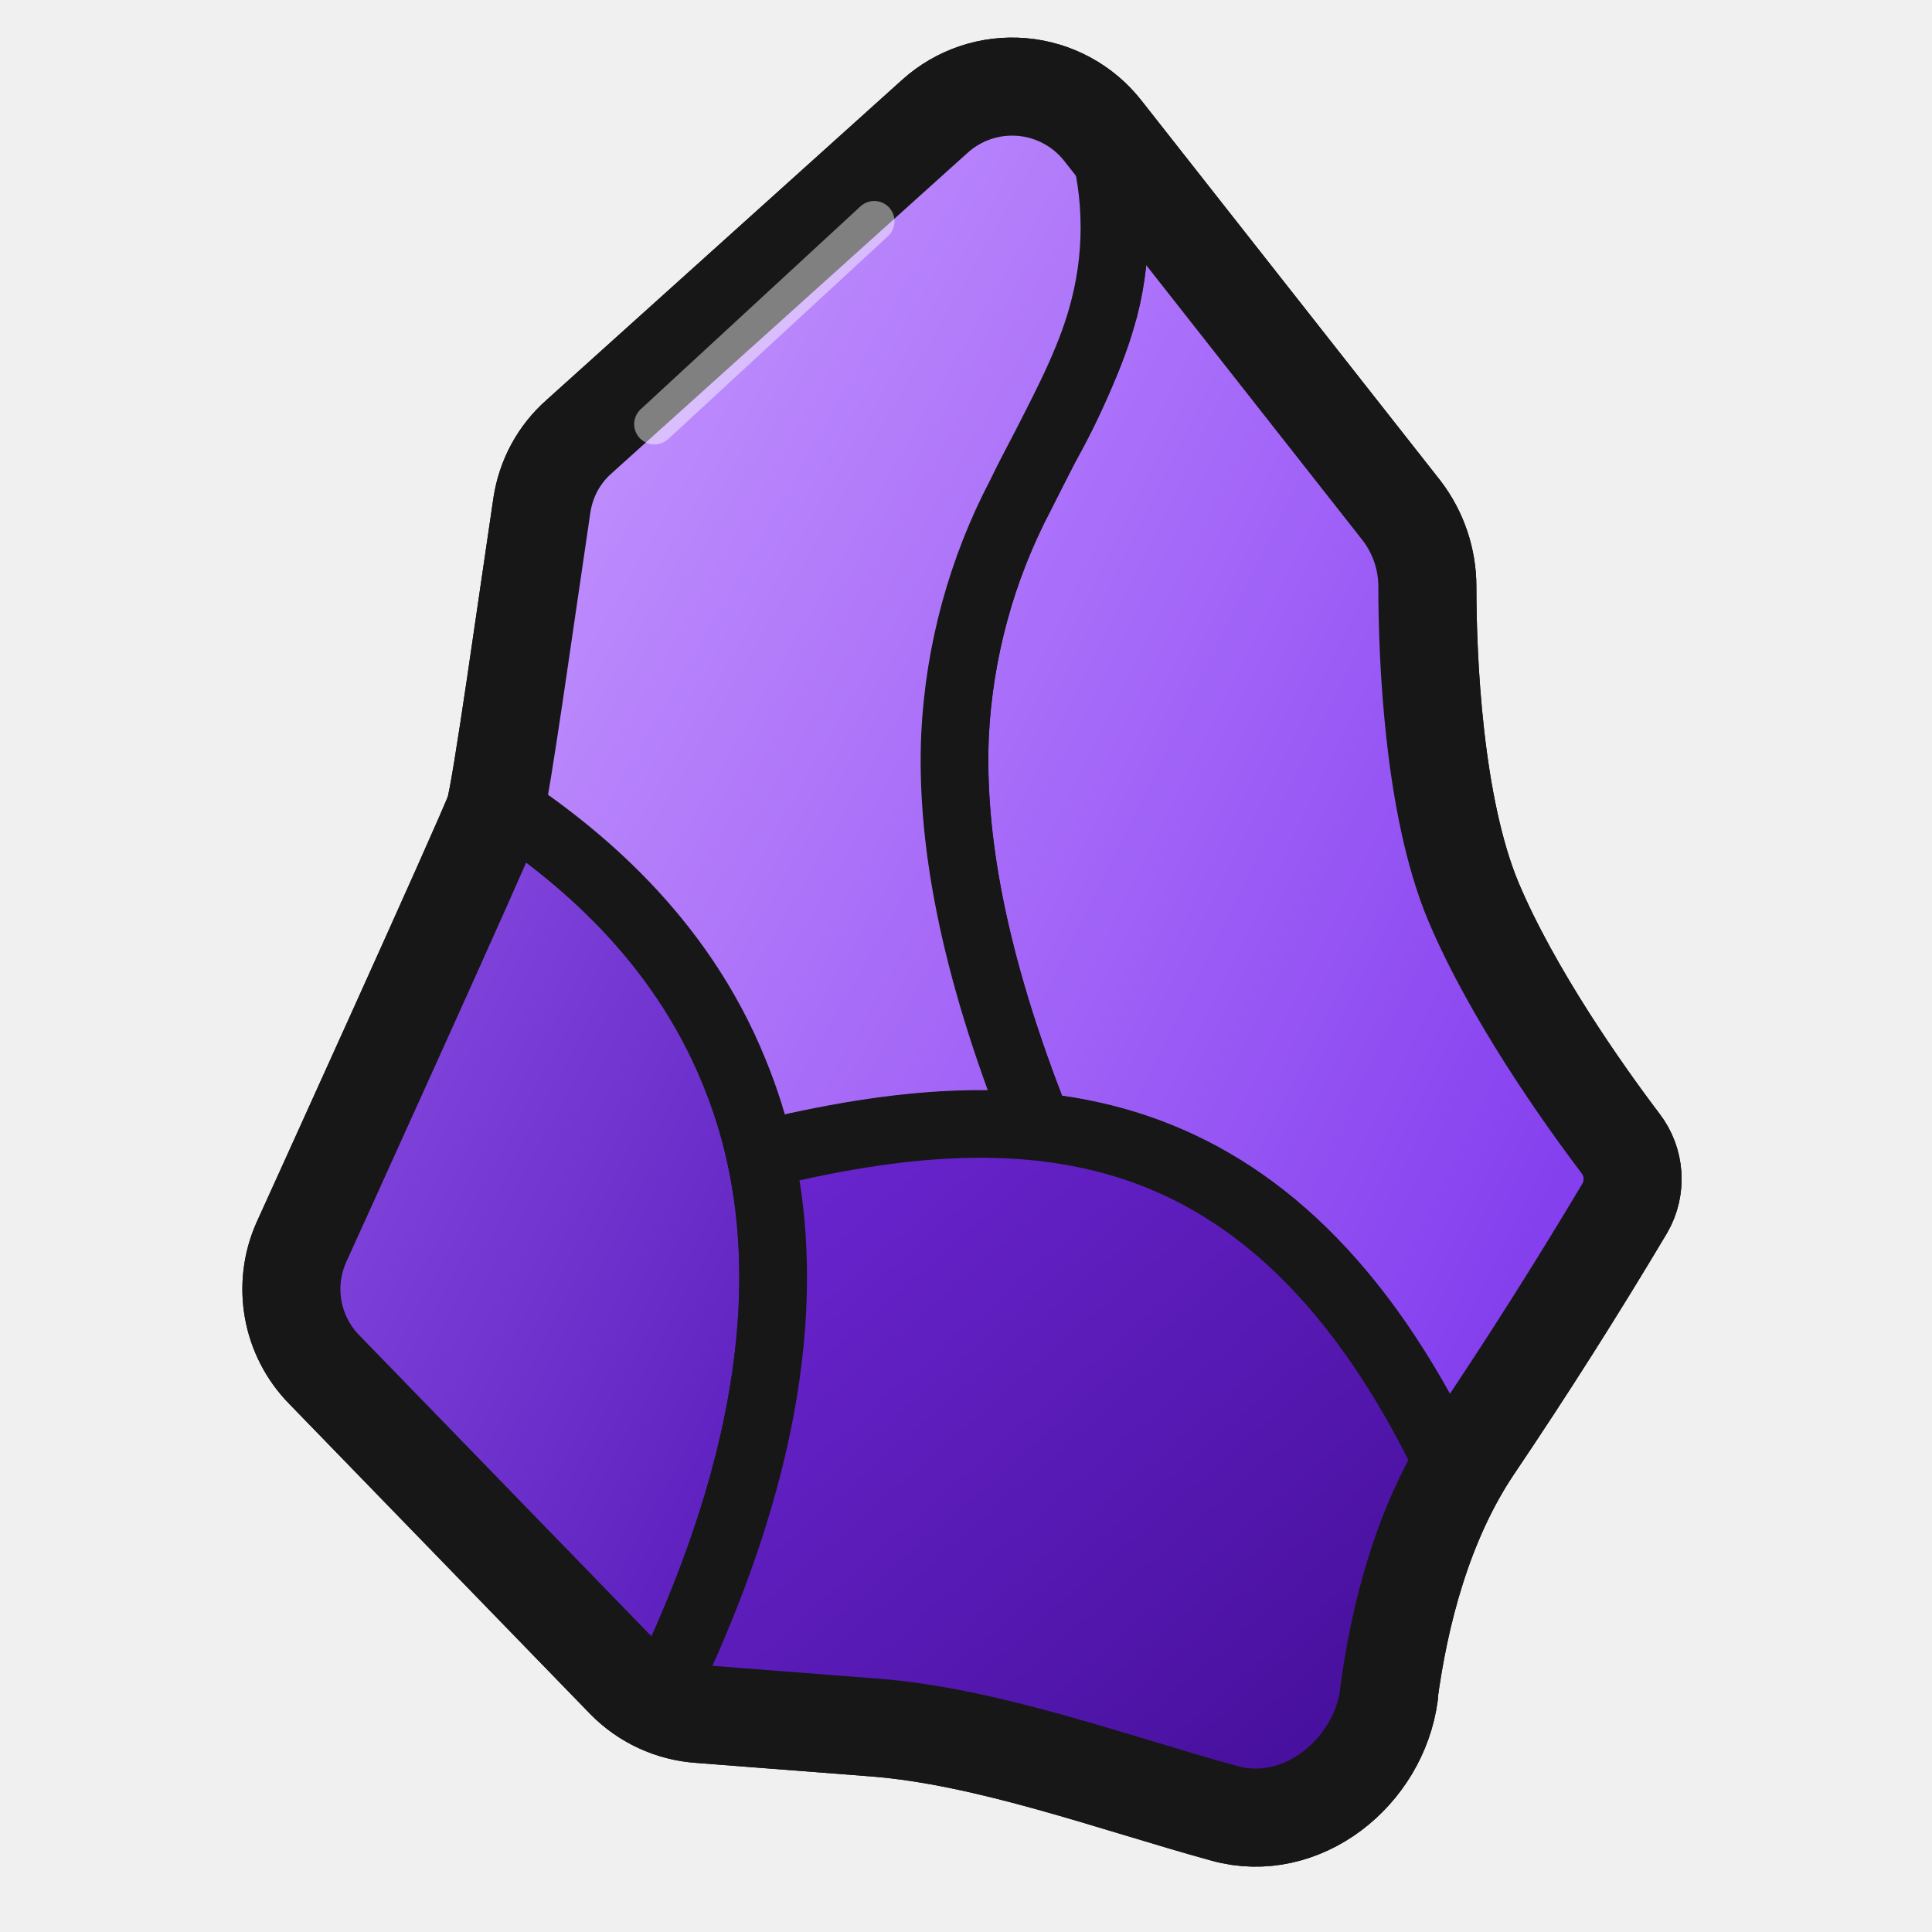
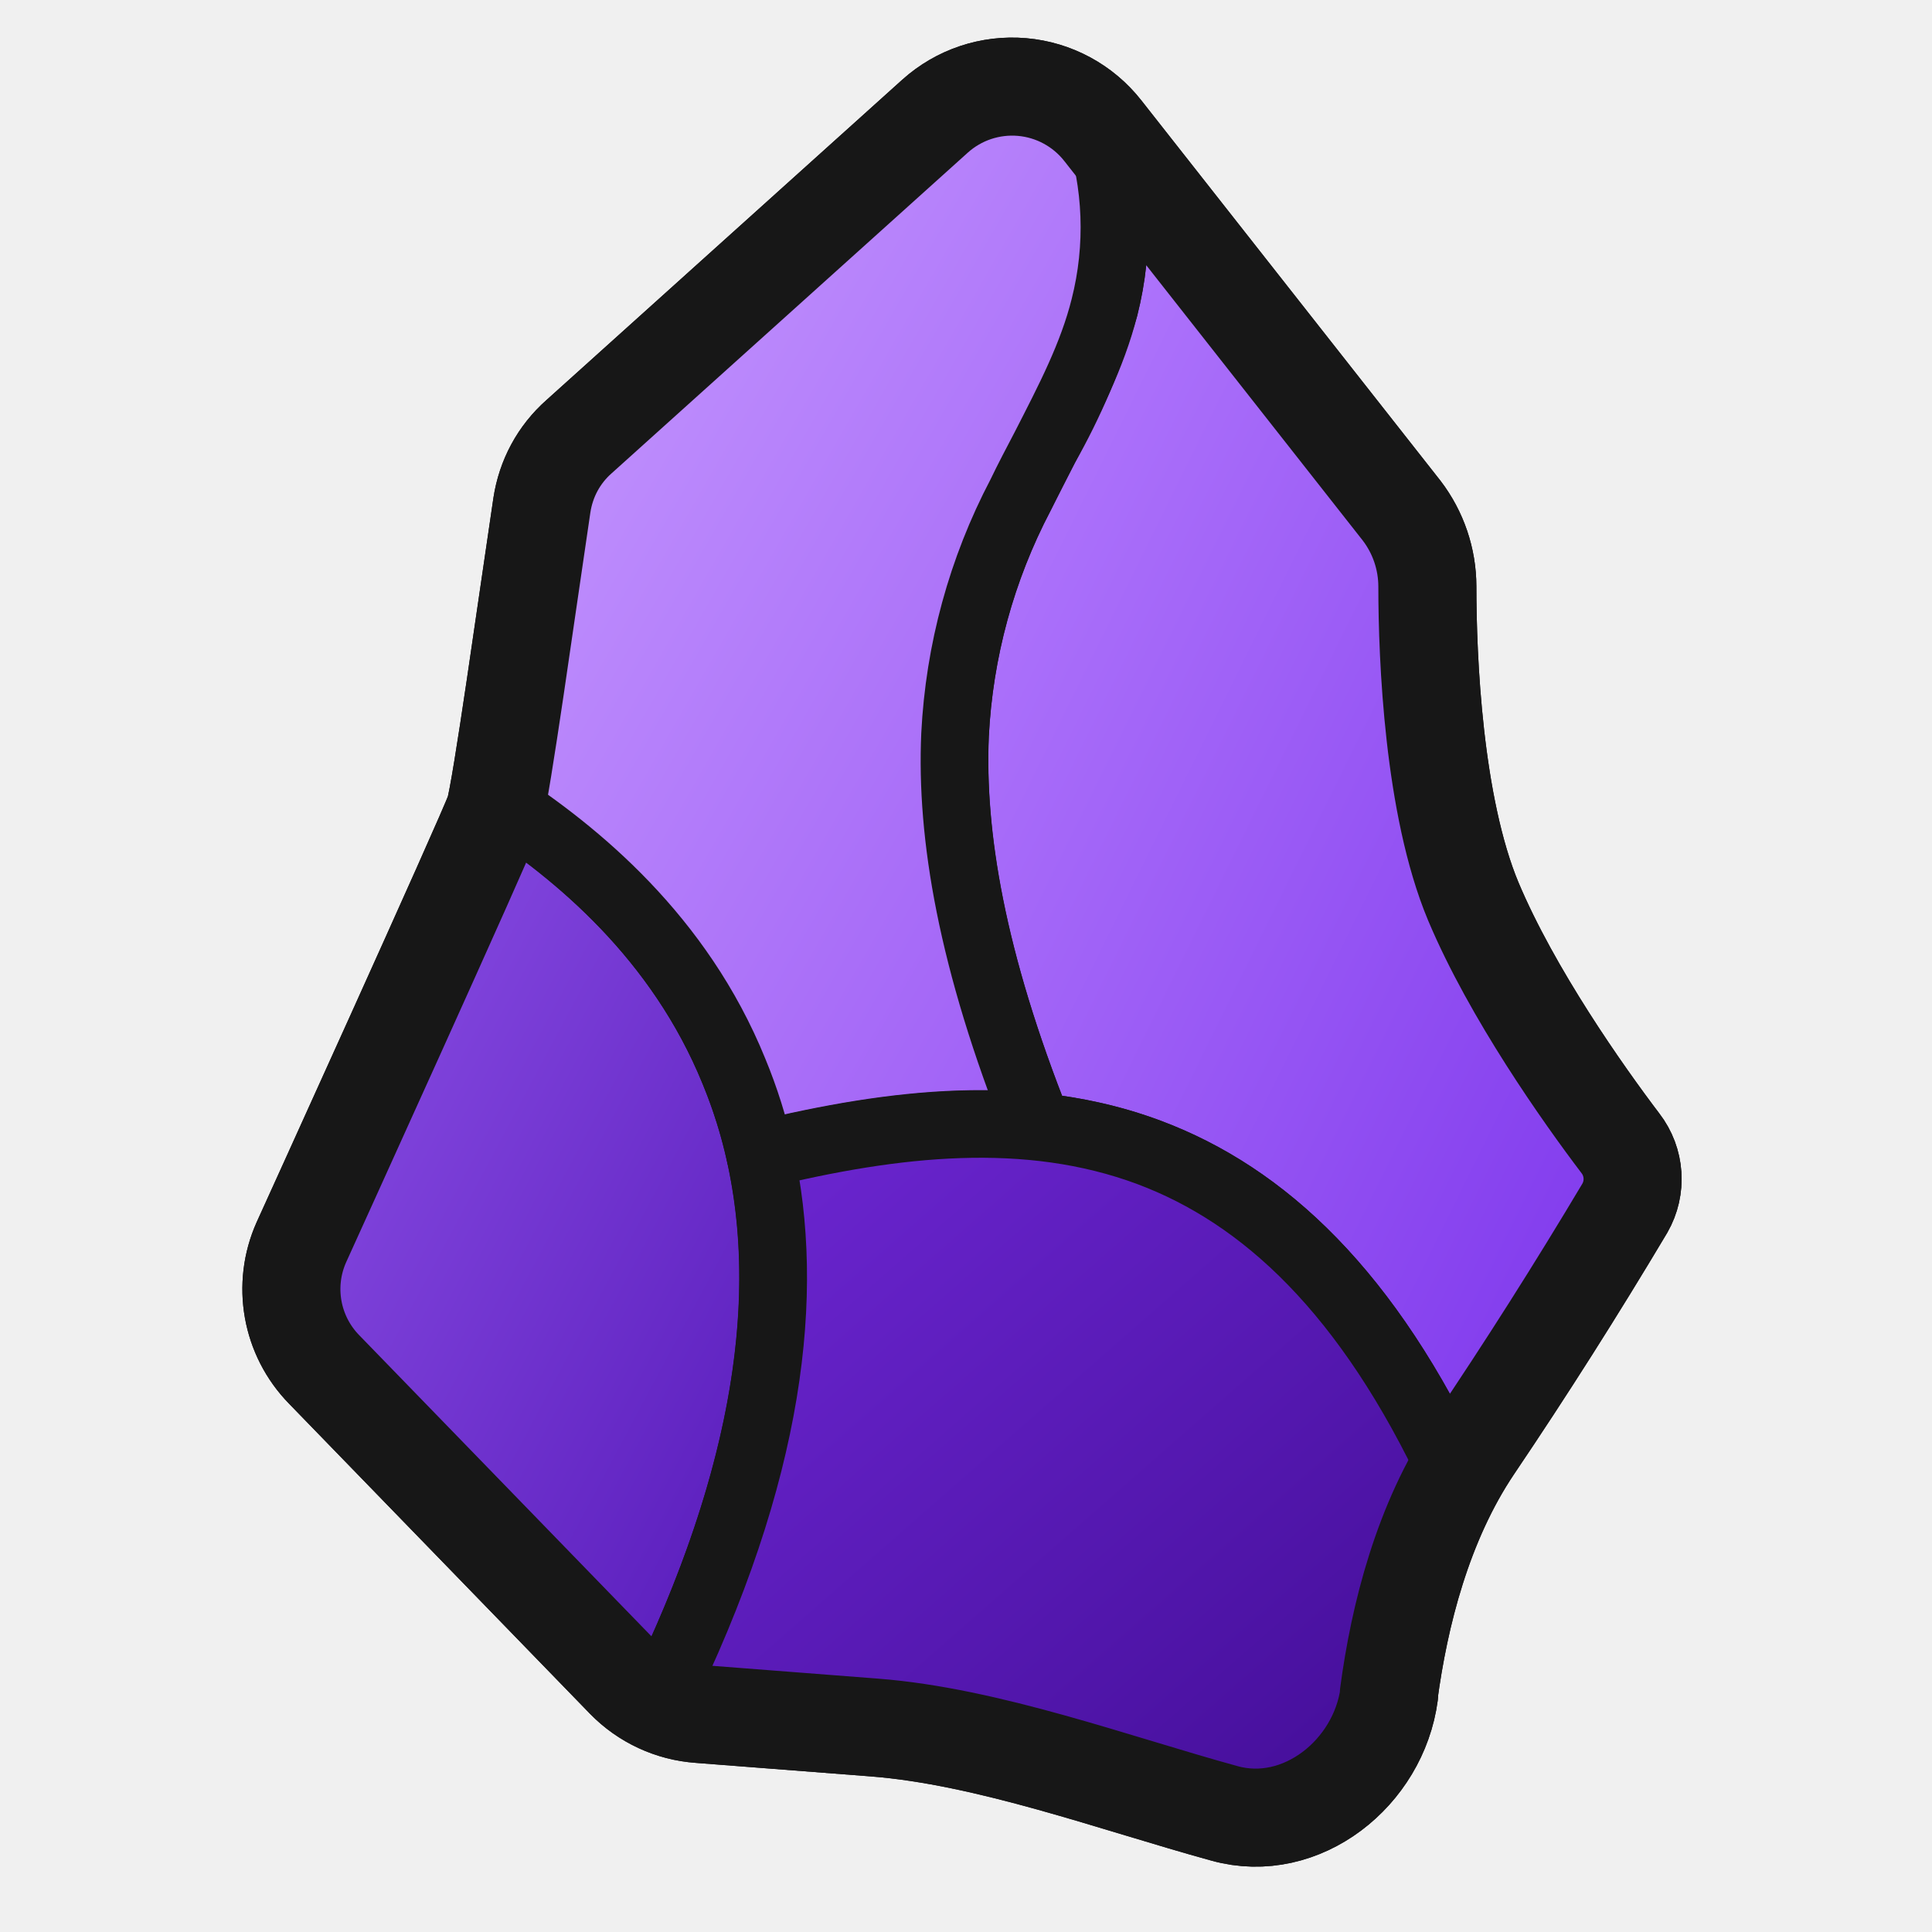
<svg xmlns="http://www.w3.org/2000/svg" viewBox="0 0 256 256" width="256" height="256">
  <defs>
    <linearGradient id="facet_top_left" x1="0%" y1="0%" x2="100%" y2="100%">
      <stop offset="0%" stop-color="#C99EFF" />
      <stop offset="100%" stop-color="#9B59F5" />
    </linearGradient>
    <linearGradient id="facet_top_right" x1="0%" y1="0%" x2="100%" y2="100%">
      <stop offset="0%" stop-color="#B982FF" />
      <stop offset="100%" stop-color="#7B33EB" />
    </linearGradient>
    <linearGradient id="facet_bottom_left" x1="0%" y1="0%" x2="100%" y2="100%">
      <stop offset="0%" stop-color="#8E52E8" />
      <stop offset="100%" stop-color="#5518B8" />
    </linearGradient>
    <linearGradient id="facet_bottom_right" x1="0%" y1="0%" x2="100%" y2="100%">
      <stop offset="0%" stop-color="#6F28D6" />
      <stop offset="100%" stop-color="#410C94" />
    </linearGradient>
  </defs>
  <g transform="translate(12.8, 11.4) scale(0.448)">
    <path d="M382.3 475.6c-3.1 23.4-26 41.6-48.7 35.3-32.4-8.9-69.9-22.8-103.6-25.4l-51.7-4a34 34 0 0 1-22-10.2l-89-91.7a34 34 0 0 1-6.7-37.7s55-121 57.1-127.3c2-6.3 9.6-61.2 14-90.6 1.2-7.9 5-15 11-20.3L248 8.9a34.1 34.1 0 0 1 49.6 4.3L386 125.6a37 37 0 0 1 7.6 22.4c0 21.3 1.8 65 13.6 93.2 11.5 27.3 32.5 57 43.5 71.5a17.3 17.3 0 0 1 1.3 19.2 1494 1494 0 0 1-44.8 70.6c-15 22.3-21.9 49.9-25 73.1z" fill="#5518B8" stroke="#171717" stroke-width="29" stroke-linejoin="round" stroke-linecap="round" />
    <path d="M165.9 478.3c41.4-84 40.2-144.2 22.6-187-16.2-39.6-46.3-64.5-70-80-.6 2.3-1.3 4.4-2.2 6.5L60.6 342a34 34 0 0 0 6.6 37.7l89.1 91.7a34 34 0 0 0 9.6 7z" fill="url(#facet_bottom_left)" stroke="#171717" stroke-width="20" stroke-linejoin="round" />
    <path d="M278.4 307.8c11.2 1.2 22.2 3.6 32.8 7.6 34 12.7 65 41.2 90.5 96.3 1.8-3.1 3.6-6.2 5.6-9.2a1536 1536 0 0 0 44.8-70.6 17 17 0 0 0-1.3-19.2c-11-14.6-32-44.2-43.5-71.5-11.8-28.2-13.5-72-13.6-93.2 0-8.1-2.6-16-7.6-22.4L297.6 13.2a34 34 0 0 0-1.5-1.7 96 96 0 0 1 2 54 198.3 198.3 0 0 1-17.6 41.3l-7.2 14.2a171 171 0 0 0-19.4 71c-1.2 29.4 4.8 66.4 24.5 115.8z" fill="url(#facet_top_right)" stroke="#171717" stroke-width="20" stroke-linejoin="round" />
    <path d="M278.4 307.8c-19.7-49.4-25.8-86.4-24.5-115.9a171 171 0 0 1 19.4-71c2.3-4.8 4.8-9.5 7.2-14.1 7.1-13.9 14-27 17.6-41.4a96 96 0 0 0-2-54A34.1 34.1 0 0 0 248 9l-105.4 94.8a34.1 34.1 0 0 0-10.9 20.3l-12.8 85-.5 2.3c23.8 15.5 54 40.4 70.1 80a147 147 0 0 1 7.8 24.8c28-6.8 55.7-11 82.1-8.3z" fill="url(#facet_top_left)" stroke="#171717" stroke-width="20" stroke-linejoin="round" />
    <path d="M333.6 511c22.7 6.2 45.6-12 48.7-35.4a187 187 0 0 1 19.4-63.9c-25.6-55-56.5-83.6-90.4-96.3-36-13.4-75.2-9-115 .7 8.9 40.4 3.6 93.3-30.4 162.2 4 1.8 8.1 3 12.5 3.3 0 0 24.4 2 53.6 4.1 29 2 72.4 17.1 101.6 25.2z" fill="url(#facet_bottom_right)" stroke="#171717" stroke-width="20" stroke-linejoin="round" />
    <path d="M382.3 475.6c-3.1 23.4-26 41.6-48.7 35.3-32.4-8.9-69.9-22.8-103.6-25.4l-51.7-4a34 34 0 0 1-22-10.2l-89-91.7a34 34 0 0 1-6.7-37.7s55-121 57.1-127.3c2-6.3 9.6-61.2 14-90.6 1.2-7.9 5-15 11-20.3L248 8.9a34.1 34.1 0 0 1 49.6 4.3L386 125.6a37 37 0 0 1 7.6 22.4c0 21.3 1.8 65 13.6 93.2 11.5 27.3 32.5 57 43.5 71.5a17.3 17.3 0 0 1 1.3 19.2 1494 1494 0 0 1-44.8 70.6c-15 22.3-21.9 49.9-25 73.1z" fill="none" stroke="#171717" stroke-width="29" stroke-linejoin="round" stroke-linecap="round" />
-     <path d="M 230 40 L 165 100" stroke="#FFFFFF" stroke-width="12" stroke-linecap="round" opacity="0.45" />
  </g>
</svg>
